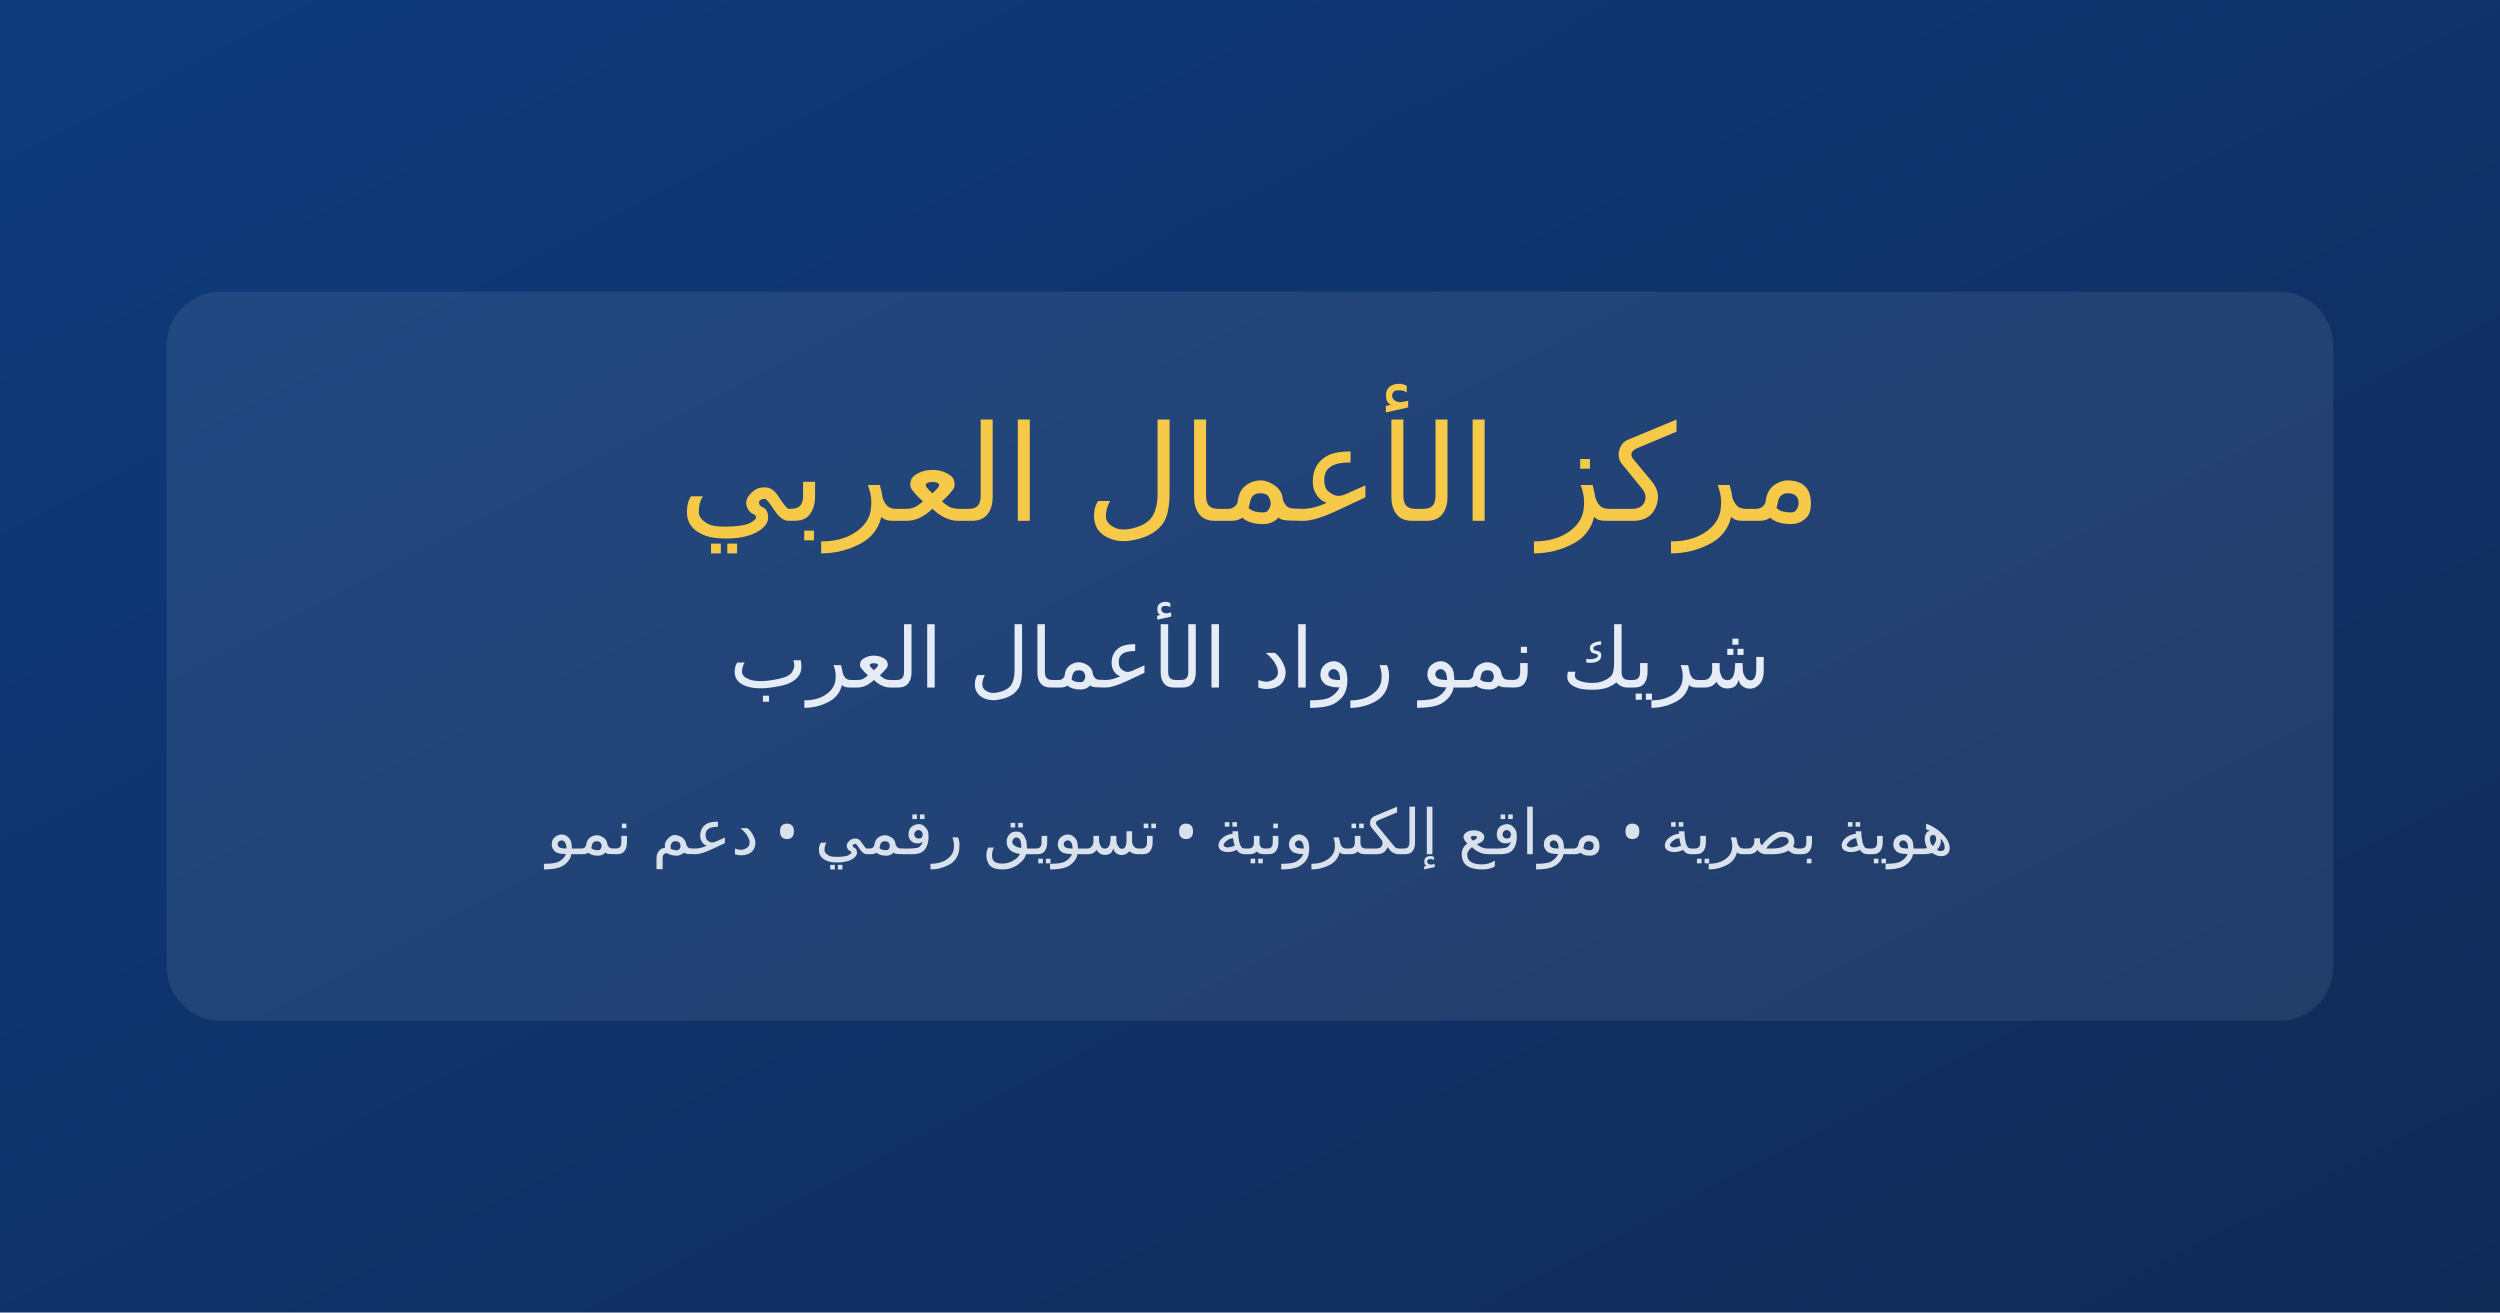
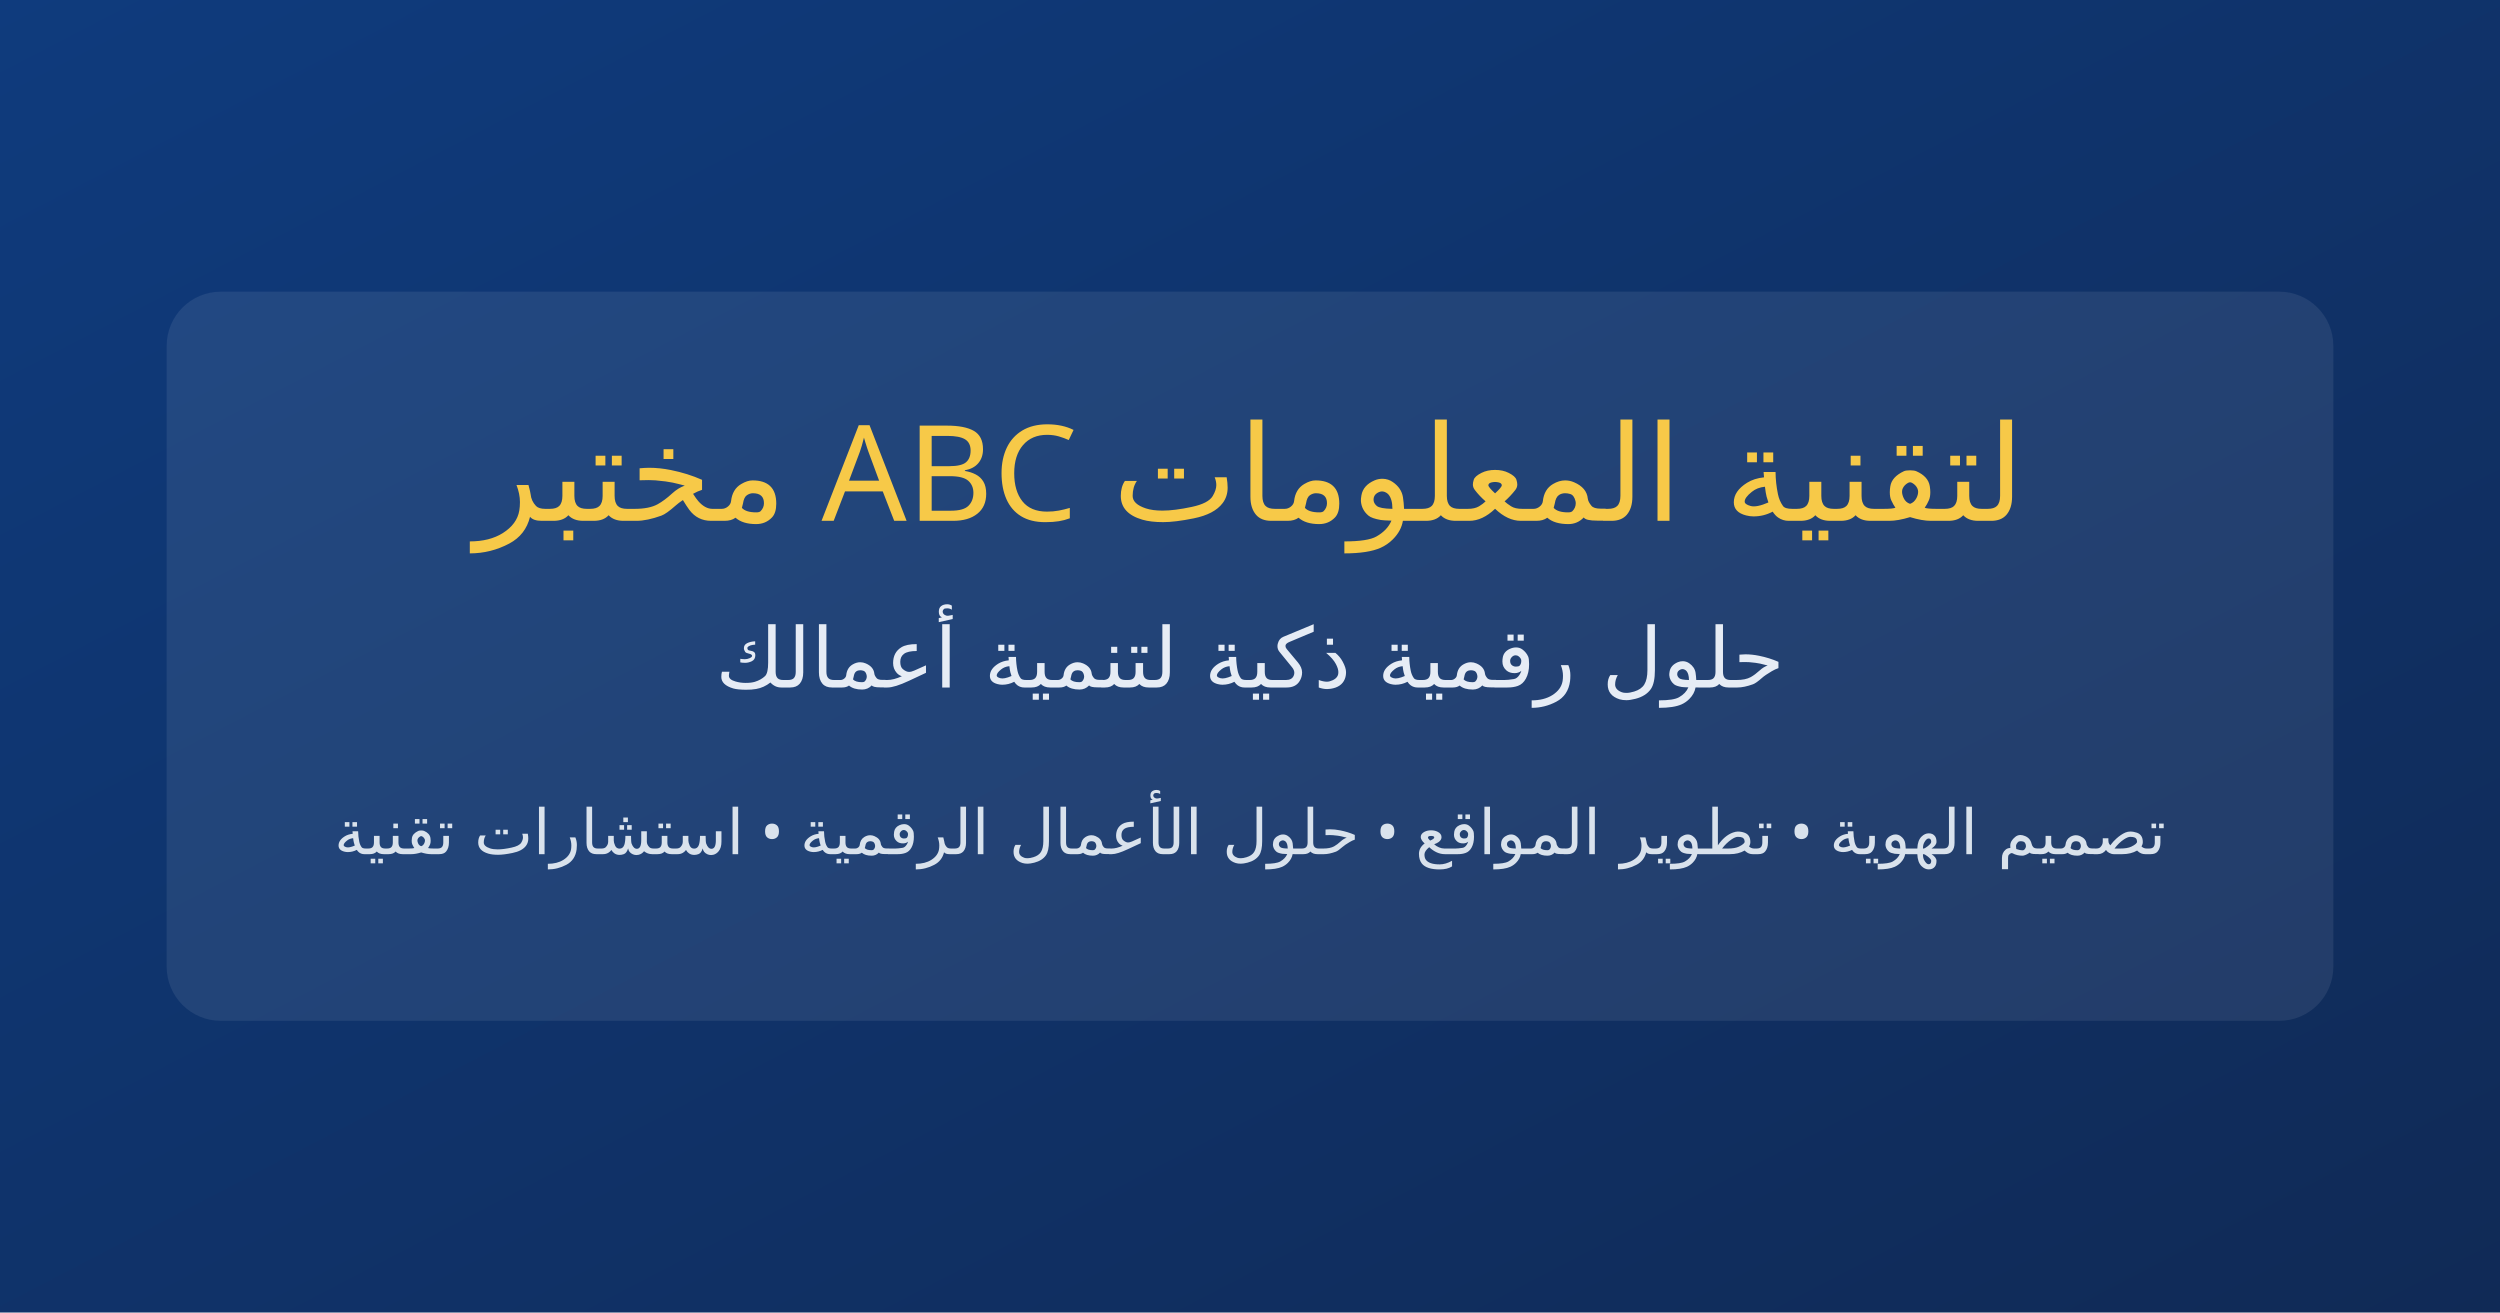
<svg xmlns="http://www.w3.org/2000/svg" viewBox="0 0 1200 630" role="img" aria-labelledby="title desc">
  <defs>
    <linearGradient id="bg" x1="0" y1="0" x2="1" y2="1">
      <stop offset="0%" stop-color="#0f3b7d" />
      <stop offset="100%" stop-color="#102a56" />
    </linearGradient>
  </defs>
  <rect width="1200" height="630" fill="url(#bg)" />
  <rect x="80" y="140" width="1040" height="350" rx="26" fill="#fff" opacity="0.08" />
-   <text x="600" y="250" text-anchor="middle" font-family="'Cairo', 'Tahoma', sans-serif" font-size="64" fill="#f7c948">مركز الأعمال العربي</text>
-   <text x="600" y="330" text-anchor="middle" font-family="'Cairo', 'Tahoma', sans-serif" font-size="40" fill="#e6ecf5">شريك نمو رواد الأعمال العرب</text>
-   <text x="600" y="410" text-anchor="middle" font-family="'Cairo', 'Tahoma', sans-serif" font-size="30" fill="#d9e2ec">هوية بصرية • مواقع إلكترونية • تسويق رقمي • دعم نمو</text>
+   <text x="600" y="250" text-anchor="middle" font-family="'Cairo', 'Tahoma', sans-serif" font-size="64" fill="#f7c948">مختبر ABC لتقنية المعلومات</text>
+   <text x="600" y="330" text-anchor="middle" font-family="'Cairo', 'Tahoma', sans-serif" font-size="40" fill="#e6ecf5">حلول رقمية ذكية لتنمية أعمالك</text>
+   <text x="600" y="410" text-anchor="middle" font-family="'Cairo', 'Tahoma', sans-serif" font-size="30" fill="#d9e2ec">تصميم الهوية • تطوير المواقع • حلول الأعمال الرقمية • استشارات تقنية</text>
</svg>
